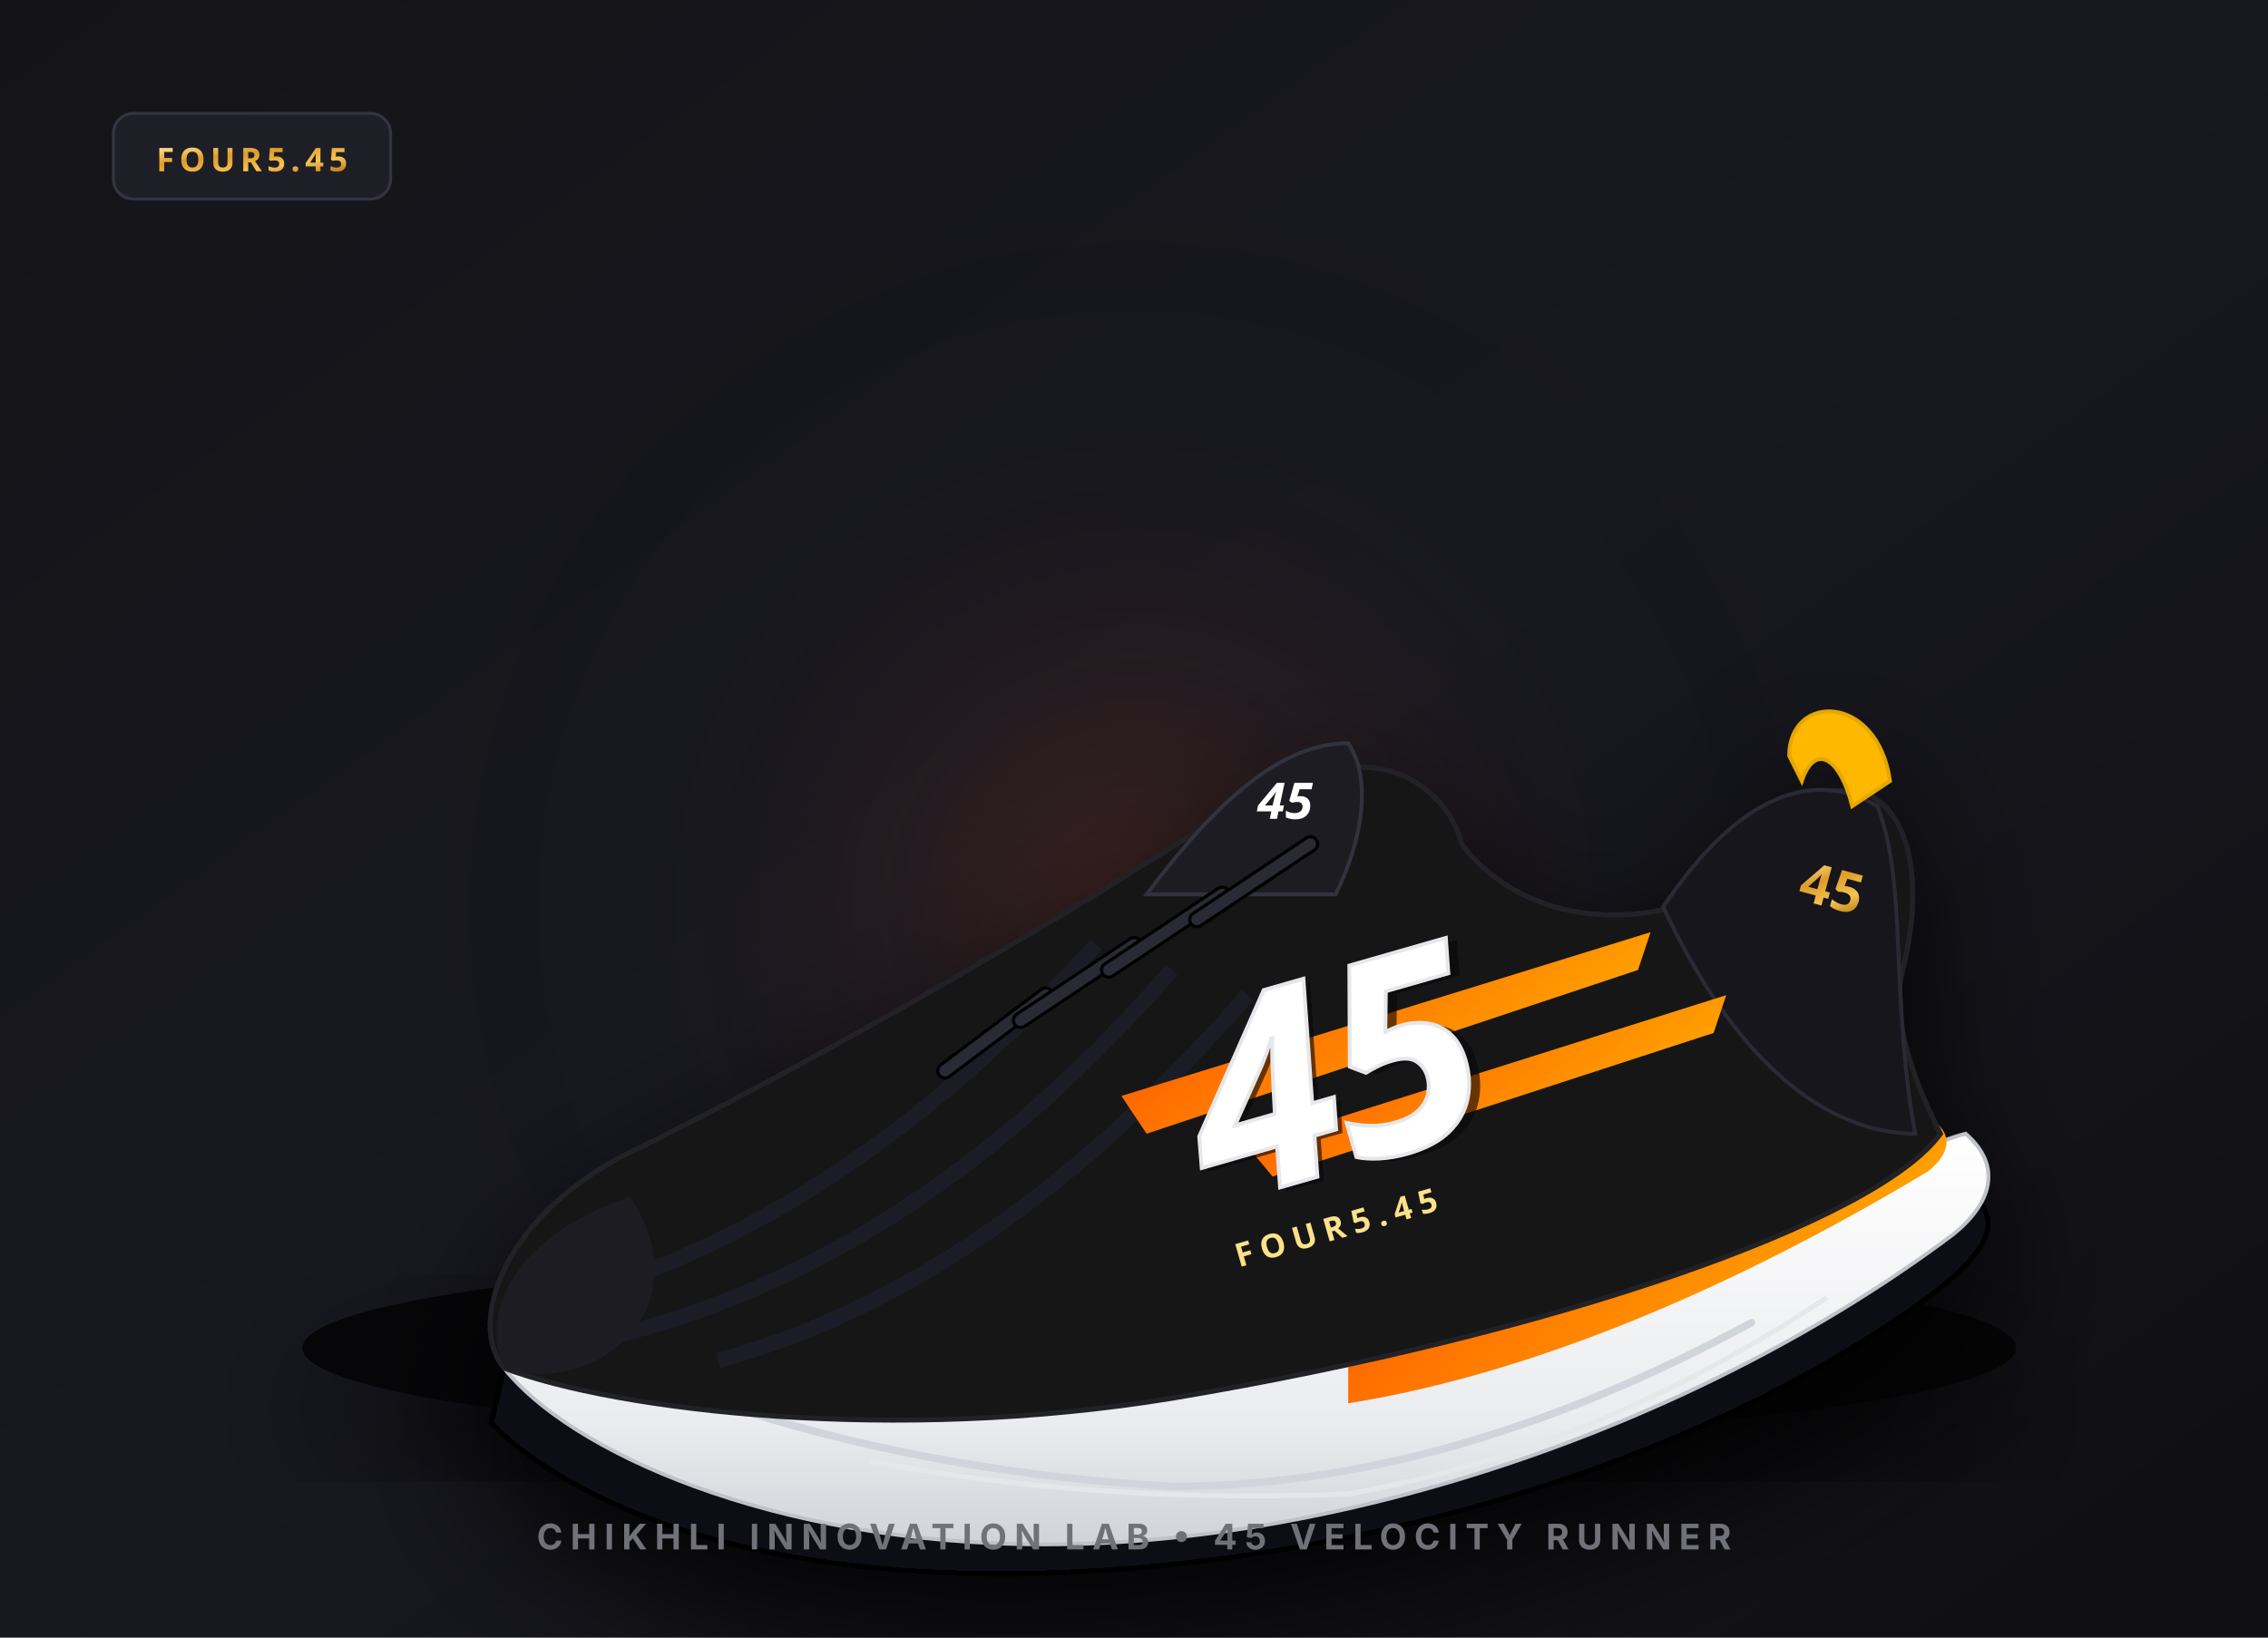
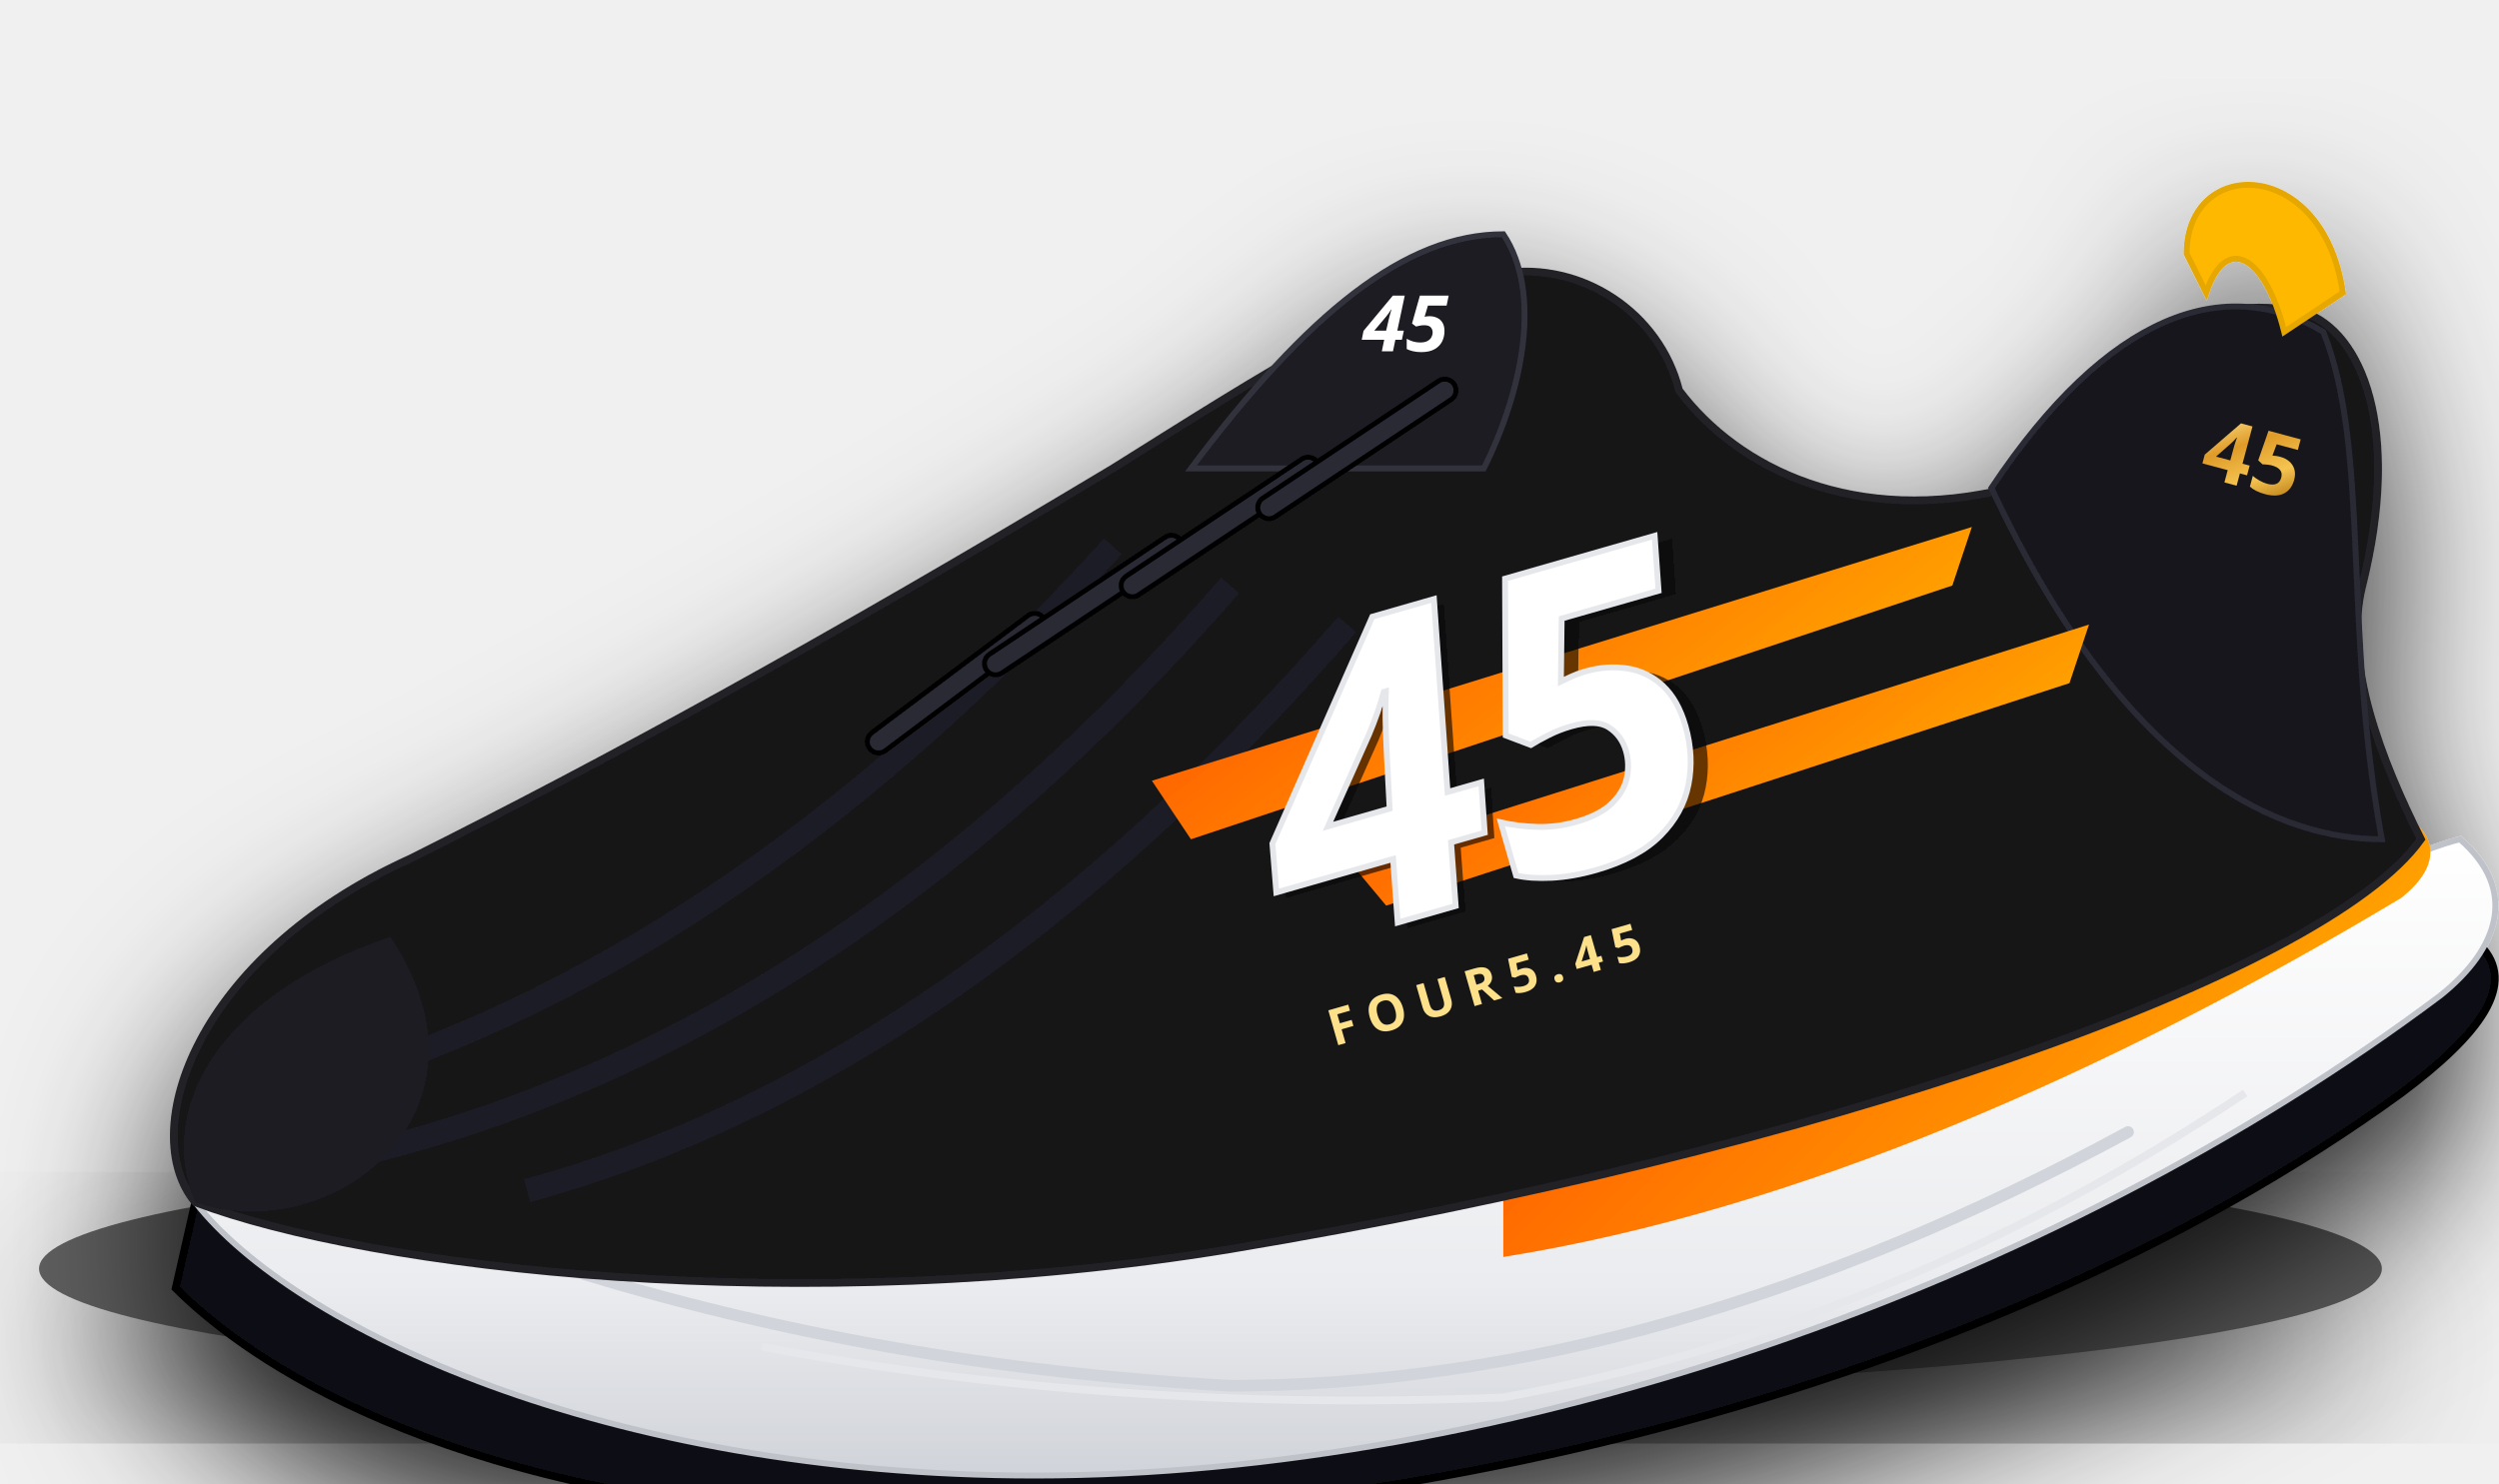
- <svg xmlns="http://www.w3.org/2000/svg" viewBox="0 0 900 650" width="900" height="650">
+ <svg xmlns="http://www.w3.org/2000/svg" viewBox="150 220 640 380" width="800" height="475">
  <defs>
-     <linearGradient id="cleanBg" x1="0%" y1="0%" x2="100%" y2="100%">
-       <stop offset="0%" stop-color="#141418" />
-       <stop offset="50%" stop-color="#181820" />
-       <stop offset="100%" stop-color="#0F0F12" />
-     </linearGradient>
-     <radialGradient id="radialSpot" cx="50%" cy="50%" r="50%">
-       <stop offset="0%" stop-color="#FF5722" stop-opacity="0.16" />
-       <stop offset="60%" stop-color="#181820" stop-opacity="0.05" />
-       <stop offset="100%" stop-color="#000000" stop-opacity="0" />
-     </radialGradient>
    <linearGradient id="goldMetallic2" x1="0%" y1="0%" x2="100%" y2="100%">
      <stop offset="0%" stop-color="#FCE08A" />
      <stop offset="35%" stop-color="#DF9B28" />
      <stop offset="70%" stop-color="#F5C451" />
      <stop offset="100%" stop-color="#B87B14" />
    </linearGradient>
    <linearGradient id="orangeKinetic2" x1="0%" y1="0%" x2="100%" y2="50%">
      <stop offset="0%" stop-color="#FF4500" />
      <stop offset="50%" stop-color="#FF7A00" />
      <stop offset="100%" stop-color="#FFAE00" />
    </linearGradient>
    <linearGradient id="whiteSoleGrad2" x1="0%" y1="0%" x2="0%" y2="100%">
      <stop offset="0%" stop-color="#FFFFFF" />
      <stop offset="70%" stop-color="#EBECEF" />
      <stop offset="100%" stop-color="#D0D3D9" />
    </linearGradient>
    <filter id="cleanShadow" x="-20%" y="-20%" width="140%" height="140%">
-       <feDropShadow dx="0" dy="24" stdDeviation="28" flood-color="#000000" flood-opacity="0.85" />
+       <feDropShadow dx="0" dy="20" stdDeviation="22" flood-color="#000000" flood-opacity="0.85" />
    </filter>
  </defs>
-   <rect width="900" height="650" fill="url(#cleanBg)" />
-   <circle cx="450" cy="360" r="320" fill="url(#radialSpot)" />
-   <g transform="translate(45, 45)">
-     <rect width="110" height="34" rx="8" fill="#1E1E26" stroke="#333342" stroke-width="1.2" />
-     <text x="55" y="23" font-family="'Arial Black', sans-serif" font-size="13" font-weight="900" fill="url(#goldMetallic2)" letter-spacing="2" text-anchor="middle">
-       FOUR5.45
-     </text>
-   </g>
-   <ellipse cx="460" cy="535" rx="340" ry="38" fill="#000000" opacity="0.75" filter="url(#cleanShadow)" />
-   <g id="shoeOnly" transform="translate(15, 45)" filter="url(#cleanShadow)">
+   <ellipse cx="460" cy="545" rx="300" ry="32" fill="#000000" opacity="0.6" filter="url(#cleanShadow)" />
+   <g id="shoeOnly" transform="translate(15, 30)" filter="url(#cleanShadow)">
    <path d="M 180,520               C 195,535 240,570 340,578              C 470,588 640,550 750,470              C 770,455 780,442 770,432              C 760,425 745,435 730,448              C 630,520 460,558 340,548              C 250,540 205,510 185,498               Z" fill="#111114" stroke="#000000" stroke-width="2" />
    <path d="M 185,498               C 210,530 290,568 400,568               C 520,568 660,520 760,445               C 775,433 780,418 765,405               C 745,410 710,432 630,460               C 540,490 410,510 300,495               C 230,485 195,465 185,498               Z" fill="url(#whiteSoleGrad2)" stroke="#BFC2C9" stroke-width="1.5" />
    <path d="M 280,515 Q 360,540 450,545 Q 560,545 680,480" fill="none" stroke="#D1D5DB" stroke-width="3" stroke-linecap="round" />
    <path d="M 330,535 Q 420,552 520,548 Q 620,530 710,470" fill="none" stroke="#E5E7EB" stroke-width="2" />
    <path d="M 520,495               C 590,475 670,440 740,395               C 755,398 765,408 750,420               C 675,465 595,500 520,512               Z" fill="url(#orangeKinetic2)" />
    <path d="M 185,498               C 170,480 185,435 240,410              C 290,385 345,355 420,310              C 460,285 490,265 520,260              C 540,257 560,270 565,290              C 580,310 610,325 650,315              C 680,275 700,265 725,270              C 740,275 750,300 740,340              C 735,360 745,385 755,405              C 730,440 600,485 450,510              C 340,528 230,515 185,498              Z" fill="#151519" stroke="#222228" stroke-width="2" />
    <path d="M 210,470 Q 320,440 420,330" fill="none" stroke="#262630" stroke-width="6" opacity="0.6" />
    <path d="M 230,485 Q 350,455 450,340" fill="none" stroke="#262630" stroke-width="6" opacity="0.6" />
    <path d="M 270,495 Q 380,465 480,350" fill="none" stroke="#262630" stroke-width="6" opacity="0.6" />
    <path d="M 185,498 C 175,475 190,445 235,430 C 265,475 220,510 185,498 Z" fill="#1C1C22" />
    <path d="M 645,315 C 675,270 705,260 730,275 C 742,305 735,350 745,405 C 720,405 680,390 645,315 Z" fill="#18181D" stroke="#2B2B36" stroke-width="1.5" />
    <path d="M 695,255 C 695,230 730,230 735,265 L 720,275 C 715,255 705,250 700,265 Z" fill="#FFB800" stroke="#E5A700" stroke-width="1.5" />
    <g transform="translate(710, 315) rotate(15)">
      <text font-family="'Impact', sans-serif" font-size="22" font-weight="900" fill="url(#goldMetallic2)" text-anchor="middle">45</text>
    </g>
    <path d="M 430,390 L 640,325 L 635,340 L 440,405 Z" fill="url(#orangeKinetic2)" />
    <path d="M 480,410 L 670,350 L 665,365 L 490,422 Z" fill="url(#orangeKinetic2)" />
    <g transform="translate(470, 435) rotate(-16)">
      <text x="0" y="0" font-family="'Impact', 'Arial Black', sans-serif" font-style="italic" font-size="108" font-weight="900" fill="#000000" opacity="0.6">
        45
      </text>
      <text x="-2" y="-2" font-family="'Impact', 'Arial Black', sans-serif" font-style="italic" font-size="108" font-weight="900" fill="#FFFFFF" stroke="#E5E7EB" stroke-width="1.5" letter-spacing="-2">
        45
      </text>
      <text x="0" y="24" font-family="'Arial Black', sans-serif" font-size="13" font-weight="900" fill="#FCE08A" letter-spacing="3">
        FOUR5.45
      </text>
    </g>
    <path d="M 440,310 C 470,270 495,250 520,250 C 530,265 525,290 515,310 Z" fill="#1C1C22" stroke="#33333E" stroke-width="1.5" />
    <text x="495" y="280" font-family="'Impact', sans-serif" font-style="italic" font-size="20" font-weight="900" fill="#FFFFFF" text-anchor="middle">45</text>
    <path d="M 360,380 L 400,350" stroke="#000000" stroke-width="7" stroke-linecap="round" />
    <path d="M 360,380 L 400,350" stroke="#2B2B35" stroke-width="4.5" stroke-linecap="round" />
    <path d="M 390,360 L 435,330" stroke="#000000" stroke-width="7" stroke-linecap="round" />
    <path d="M 390,360 L 435,330" stroke="#2B2B35" stroke-width="4.5" stroke-linecap="round" />
    <path d="M 425,340 L 470,310" stroke="#000000" stroke-width="7" stroke-linecap="round" />
    <path d="M 425,340 L 470,310" stroke="#2B2B35" stroke-width="4.5" stroke-linecap="round" />
    <path d="M 460,320 L 505,290" stroke="#000000" stroke-width="7" stroke-linecap="round" />
    <path d="M 460,320 L 505,290" stroke="#2B2B35" stroke-width="4.5" stroke-linecap="round" />
  </g>
-   <text x="450" y="615" font-family="'Inter', -apple-system, sans-serif" font-size="14" font-weight="700" fill="#71717A" letter-spacing="3" text-anchor="middle">
-     CHIKHLI INNOVATION LAB • 45 VELOCITY RUNNER
-   </text>
</svg>
